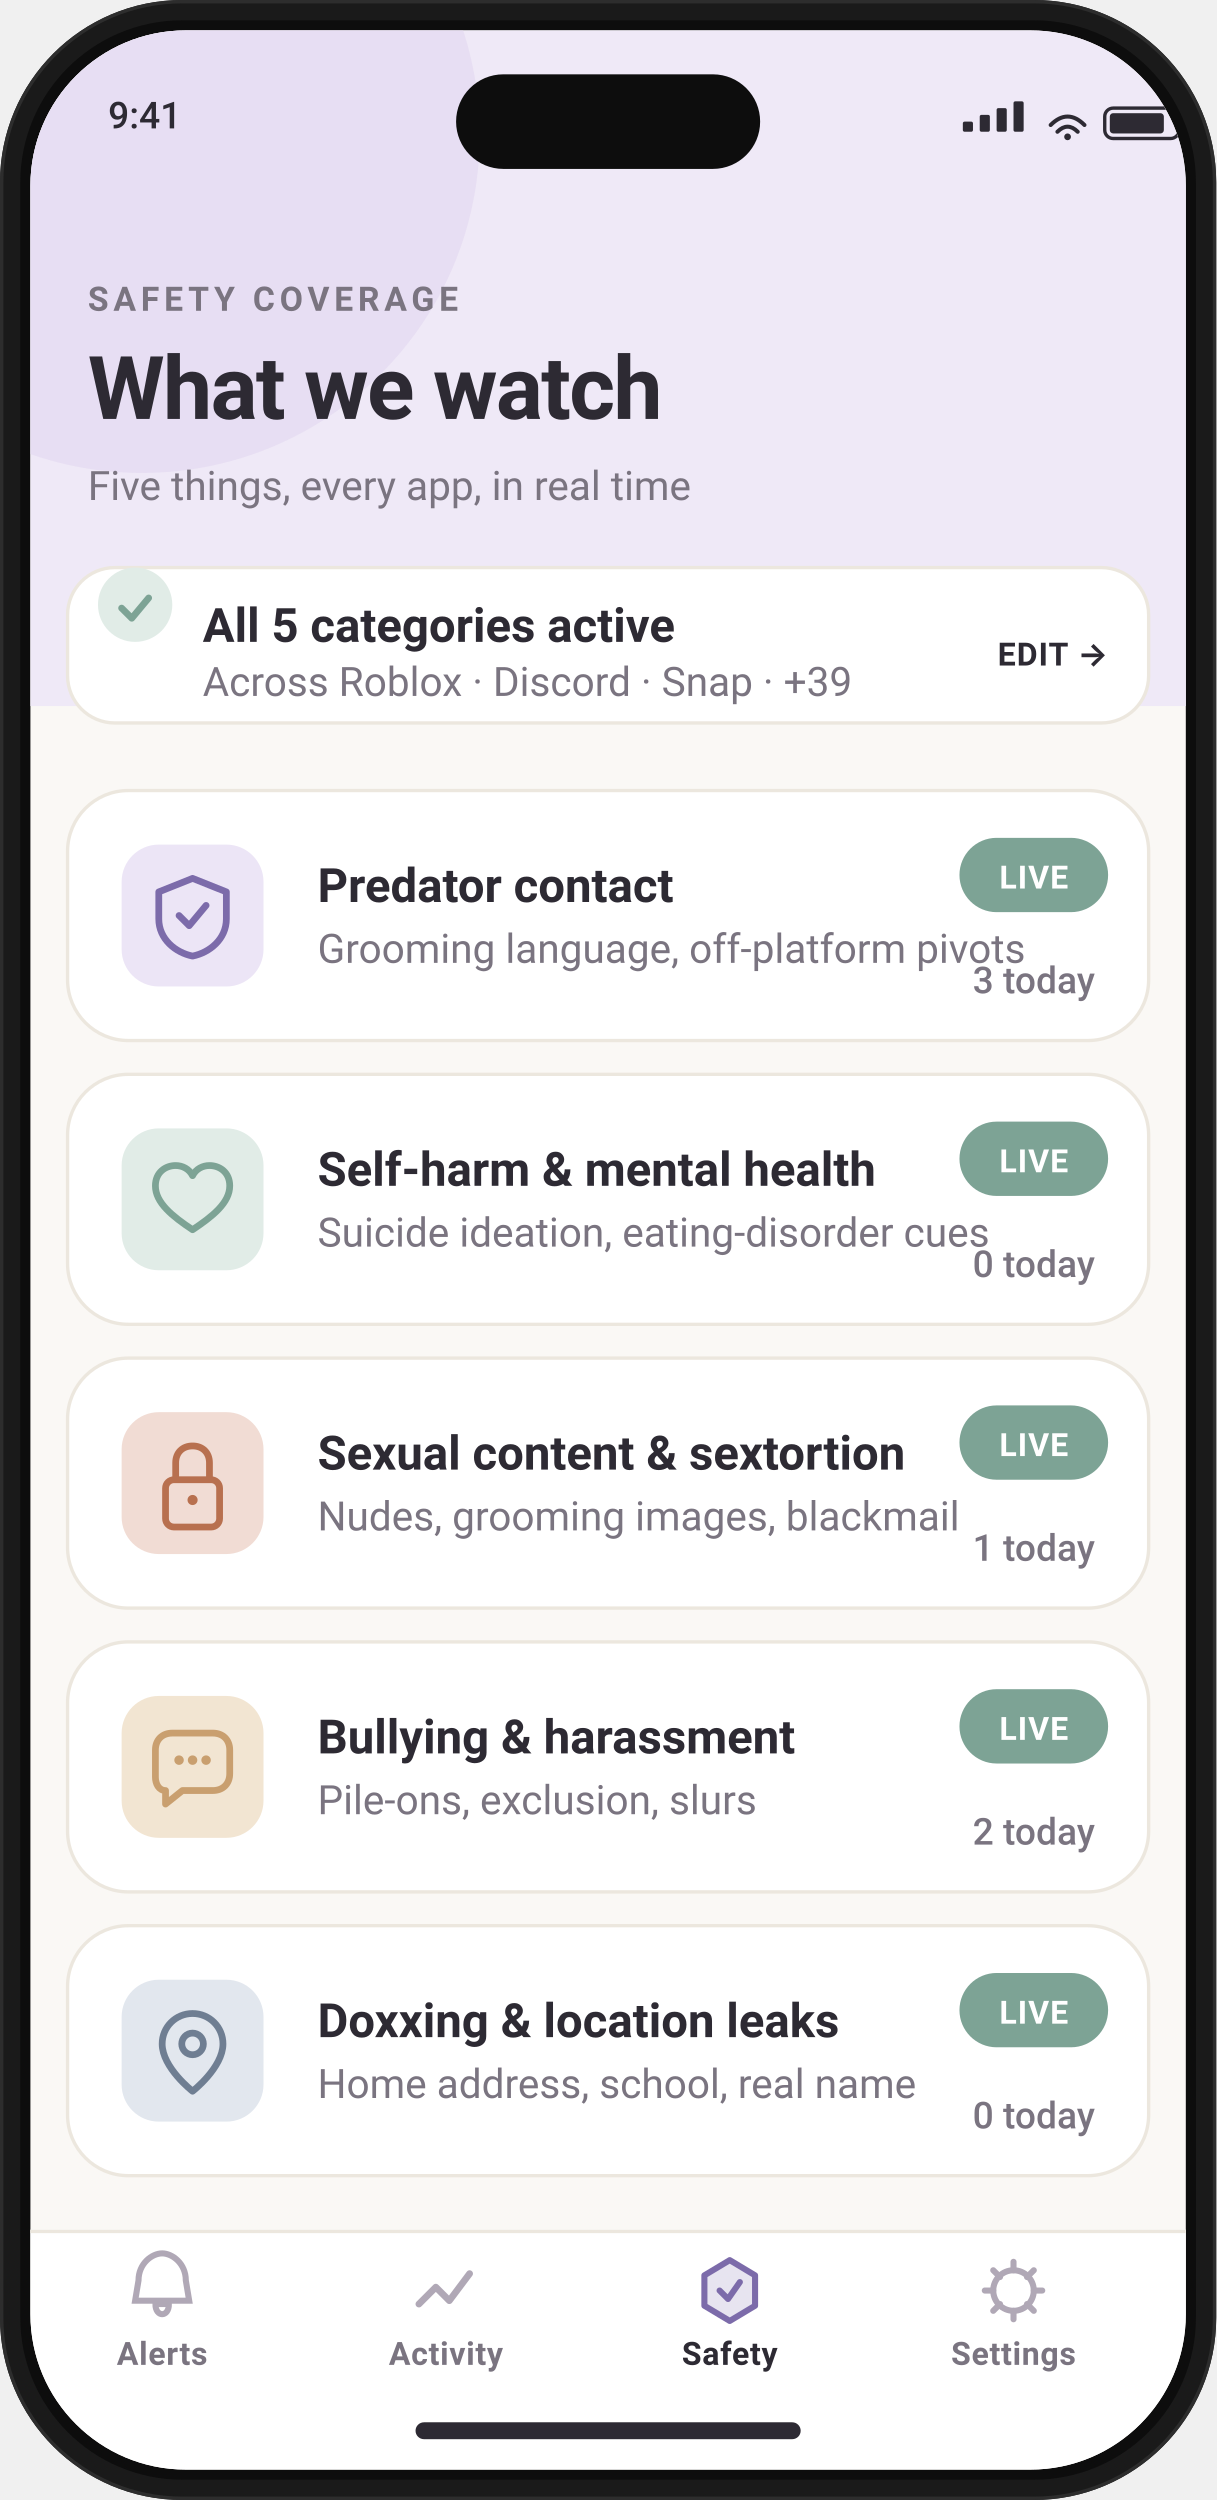
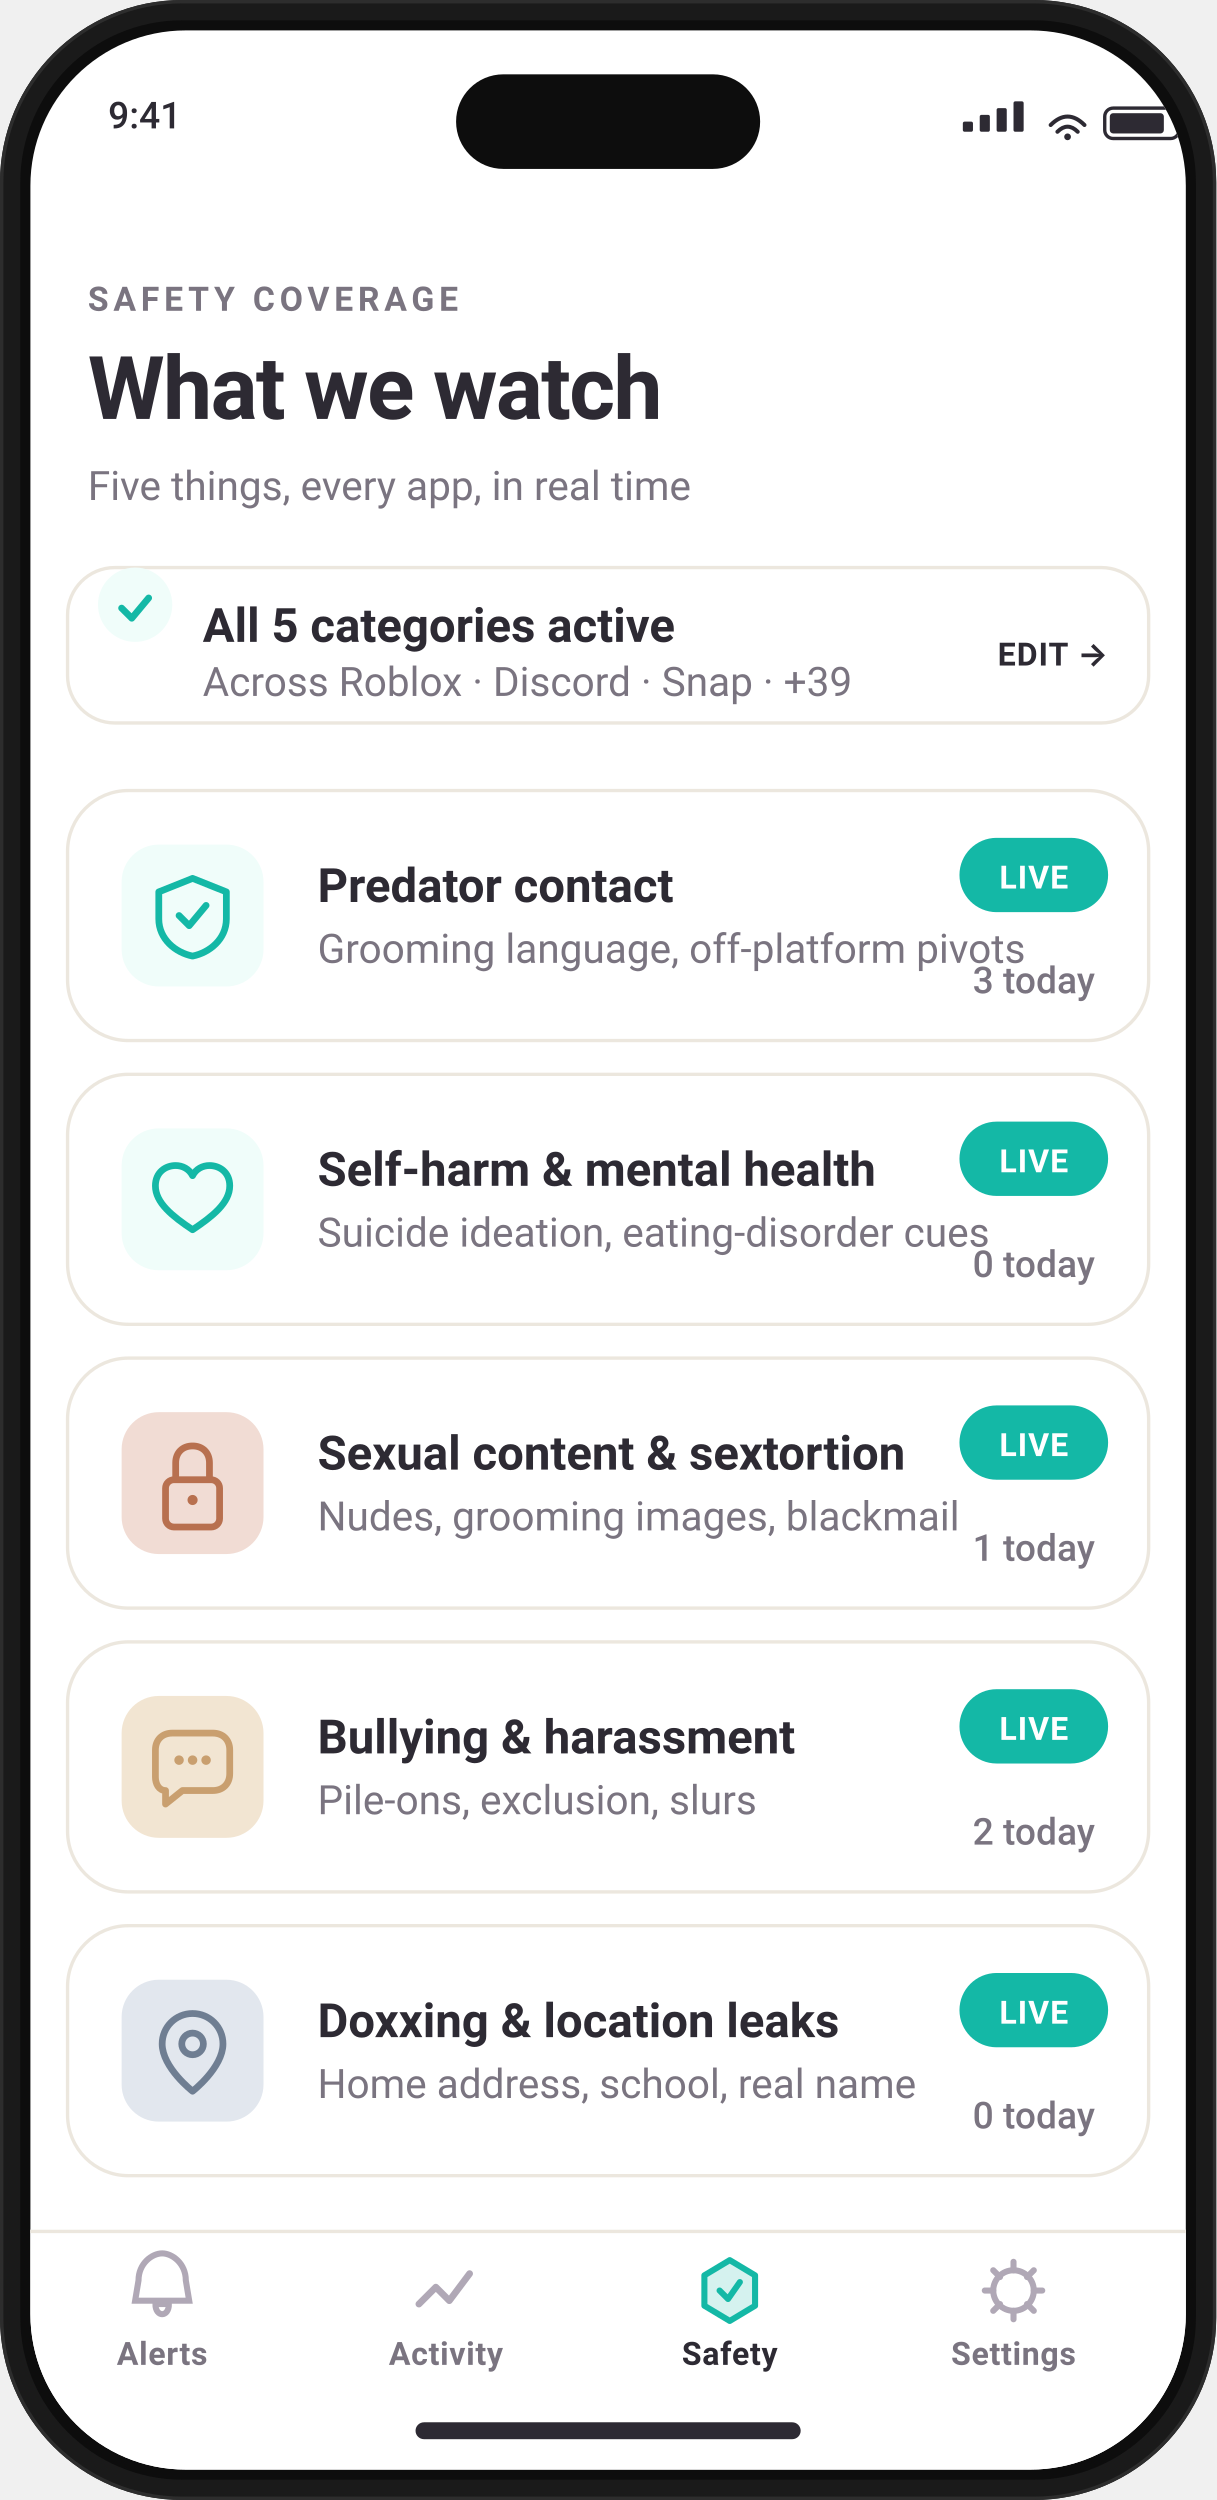
<svg xmlns="http://www.w3.org/2000/svg" viewBox="0 0 360 740" width="360" height="740">
  <style>
    text { font-family: -apple-system, BlinkMacSystemFont, "Segoe UI", Roboto, system-ui, sans-serif; fill: #2D2A33; }
    .muted { fill: #7A7480; }
    .invert { fill: #FFFFFF; }
    .h1 { font-size: 26px; font-weight: 700; letter-spacing: -0.5px; }
    .h2 { font-size: 15px; font-weight: 600; }
    .h3 { font-size: 14px; font-weight: 600; }
    .eyebrow { font-size: 10px; font-weight: 700; letter-spacing: 1.4px; }
    .body { font-size: 12px; font-weight: 400; }
    .small { font-size: 11px; font-weight: 500; }
    .pill { font-size: 9.5px; font-weight: 700; letter-spacing: 0.3px; }
    .tab { font-size: 9.5px; font-weight: 600; letter-spacing: 0.2px; }
    .num { font-size: 17px; font-weight: 700; }
  </style>
  <defs>
    <clipPath id="screen">
      <rect x="9" y="9" width="342" height="722" rx="46" />
    </clipPath>
  </defs>
  <rect width="360" height="740" rx="54" fill="#1a1a1a" />
  <rect x="0.5" y="0.5" width="359" height="739" rx="53.5" fill="none" stroke="#2d2d2d" />
  <rect x="6" y="6" width="348" height="728" rx="48" fill="#0d0d0d" />
  <g clip-path="url(#screen)">
-     <rect x="9" y="9" width="342" height="722" fill="#FAF8F5" />
-     <rect x="9" y="9" width="342" height="200" fill="#EFE9F7" />
-     <circle cx="42" cy="40" r="100" fill="#E4DAF1" opacity="0.7" />
+     <rect x="9" y="9" width="342" height="722" fill="#FFFFFF" />
    <text x="32" y="38" class="small">9:41</text>
    <g transform="translate(285, 30)">
      <rect x="0" y="6" width="3" height="3" rx="0.5" fill="#2D2A33" />
      <rect x="5" y="4" width="3" height="5" rx="0.5" fill="#2D2A33" />
      <rect x="10" y="2" width="3" height="7" rx="0.5" fill="#2D2A33" />
      <rect x="15" y="0" width="3" height="9" rx="0.5" fill="#2D2A33" />
      <path d="M26,7 Q31,2 36,7 M28,9 Q31,6 34,9" fill="none" stroke="#2D2A33" stroke-width="1.2" stroke-linecap="round" />
      <circle cx="31" cy="10.5" r="1" fill="#2D2A33" />
      <rect x="42" y="2" width="22" height="9" rx="2.5" fill="none" stroke="#2D2A33" stroke-width="1" />
      <rect x="64.5" y="4.5" width="1.5" height="4" rx="0.5" fill="#2D2A33" />
      <rect x="43.5" y="3.5" width="16" height="6" rx="1" fill="#2D2A33" />
    </g>
    <rect x="135" y="22" width="90" height="28" rx="14" fill="#0d0d0d" />
    <text x="26" y="92" class="eyebrow muted">SAFETY COVERAGE</text>
    <text x="26" y="124" class="h1">What we watch</text>
    <text x="26" y="148" class="body muted">Five things, every app, in real time</text>
    <g transform="translate(20, 168)">
      <rect width="320" height="46" rx="14" fill="#FFFFFF" stroke="#ECE7DE" />
      <g transform="translate(20, 11)">
-         <circle r="11" fill="#E1ECE7" />
-         <path d="M-4,1 L-1,4 L4,-2" fill="none" stroke="#7DA395" stroke-width="2" stroke-linecap="round" stroke-linejoin="round" />
+         <circle r="11" fill="#F0FDFA" />
+         <path d="M-4,1 L-1,4 L4,-2" fill="none" stroke="#14B8A6" stroke-width="2" stroke-linecap="round" stroke-linejoin="round" />
      </g>
      <text x="40" y="22" class="h3">All 5 categories active</text>
      <text x="40" y="38" class="body muted">Across Roblox · Discord · Snap · +39</text>
-       <text x="308" y="29" class="pill" fill="#7C6BAA" text-anchor="end">EDIT →</text>
+       <text x="308" y="29" class="pill" fill="#14B8A6" text-anchor="end">EDIT →</text>
    </g>
    <g transform="translate(20, 234)">
      <rect width="320" height="74" rx="18" fill="#FFFFFF" stroke="#ECE7DE" />
      <g transform="translate(16, 16)">
-         <rect width="42" height="42" rx="11" fill="#ECE5F6" />
-         <path d="M21,10 L11,14 L11,22 C11,28 16,32 21,33 C26,32 31,28 31,22 L31,14 Z" fill="none" stroke="#7C6BAA" stroke-width="2" stroke-linejoin="round" />
-         <path d="M17,21 L20,24 L25,18" fill="none" stroke="#7C6BAA" stroke-width="2" stroke-linecap="round" stroke-linejoin="round" />
+         <rect width="42" height="42" rx="11" fill="#F0FDFA" />
+         <path d="M21,10 L11,14 L11,22 C11,28 16,32 21,33 C26,32 31,28 31,22 L31,14 Z" fill="none" stroke="#14B8A6" stroke-width="2" stroke-linejoin="round" />
+         <path d="M17,21 L20,24 L25,18" fill="none" stroke="#14B8A6" stroke-width="2" stroke-linecap="round" stroke-linejoin="round" />
      </g>
      <text x="74" y="33" class="h3">Predator contact</text>
      <text x="74" y="51" class="body muted">Grooming language, off-platform pivots</text>
      <g transform="translate(286, 25)">
-         <rect x="-22" y="-11" width="44" height="22" rx="11" fill="#7DA395" />
+         <rect x="-22" y="-11" width="44" height="22" rx="11" fill="#14B8A6" />
        <text x="0" y="4" class="pill invert" text-anchor="middle">LIVE</text>
      </g>
      <text x="286" y="60" class="small muted" text-anchor="middle">3 today</text>
    </g>
    <g transform="translate(20, 318)">
      <rect width="320" height="74" rx="18" fill="#FFFFFF" stroke="#ECE7DE" />
      <g transform="translate(16, 16)">
-         <rect width="42" height="42" rx="11" fill="#E1ECE7" />
-         <path d="M21,30 C15,26 10,22 10,17 C10,13 13,11 16,11 C18,11 20,12 21,14 C22,12 24,11 26,11 C29,11 32,13 32,17 C32,22 27,26 21,30 Z" fill="none" stroke="#7DA395" stroke-width="2" stroke-linejoin="round" />
+         <rect width="42" height="42" rx="11" fill="#F0FDFA" />
+         <path d="M21,30 C15,26 10,22 10,17 C10,13 13,11 16,11 C18,11 20,12 21,14 C22,12 24,11 26,11 C29,11 32,13 32,17 C32,22 27,26 21,30 Z" fill="none" stroke="#14B8A6" stroke-width="2" stroke-linejoin="round" />
      </g>
      <text x="74" y="33" class="h3">Self-harm &amp; mental health</text>
      <text x="74" y="51" class="body muted">Suicide ideation, eating-disorder cues</text>
      <g transform="translate(286, 25)">
-         <rect x="-22" y="-11" width="44" height="22" rx="11" fill="#7DA395" />
+         <rect x="-22" y="-11" width="44" height="22" rx="11" fill="#14B8A6" />
        <text x="0" y="4" class="pill invert" text-anchor="middle">LIVE</text>
      </g>
      <text x="286" y="60" class="small muted" text-anchor="middle">0 today</text>
    </g>
    <g transform="translate(20, 402)">
      <rect width="320" height="74" rx="18" fill="#FFFFFF" stroke="#ECE7DE" />
      <g transform="translate(16, 16)">
        <rect width="42" height="42" rx="11" fill="#F1DCD4" />
        <rect x="13" y="20" width="16" height="14" rx="2.5" fill="none" stroke="#B8704F" stroke-width="2" />
        <path d="M16,20 L16,15 C16,12 18,10 21,10 C24,10 26,12 26,15 L26,20" fill="none" stroke="#B8704F" stroke-width="2" />
        <circle cx="21" cy="26" r="1.5" fill="#B8704F" />
      </g>
      <text x="74" y="33" class="h3">Sexual content &amp; sextortion</text>
      <text x="74" y="51" class="body muted">Nudes, grooming images, blackmail</text>
      <g transform="translate(286, 25)">
-         <rect x="-22" y="-11" width="44" height="22" rx="11" fill="#7DA395" />
+         <rect x="-22" y="-11" width="44" height="22" rx="11" fill="#14B8A6" />
        <text x="0" y="4" class="pill invert" text-anchor="middle">LIVE</text>
      </g>
      <text x="286" y="60" class="small muted" text-anchor="middle">1 today</text>
    </g>
    <g transform="translate(20, 486)">
      <rect width="320" height="74" rx="18" fill="#FFFFFF" stroke="#ECE7DE" />
      <g transform="translate(16, 16)">
        <rect width="42" height="42" rx="11" fill="#F2E5D2" />
        <path d="M10,16 C10,13 12,11 15,11 L27,11 C30,11 32,13 32,16 L32,23 C32,26 30,28 27,28 L18,28 L13,32 L13,28 C11,28 10,26 10,24 Z" fill="none" stroke="#C99F6F" stroke-width="2" stroke-linejoin="round" />
        <circle cx="17" cy="19" r="1.4" fill="#C99F6F" />
        <circle cx="21" cy="19" r="1.4" fill="#C99F6F" />
        <circle cx="25" cy="19" r="1.4" fill="#C99F6F" />
      </g>
      <text x="74" y="33" class="h3">Bullying &amp; harassment</text>
      <text x="74" y="51" class="body muted">Pile-ons, exclusion, slurs</text>
      <g transform="translate(286, 25)">
-         <rect x="-22" y="-11" width="44" height="22" rx="11" fill="#7DA395" />
+         <rect x="-22" y="-11" width="44" height="22" rx="11" fill="#14B8A6" />
        <text x="0" y="4" class="pill invert" text-anchor="middle">LIVE</text>
      </g>
      <text x="286" y="60" class="small muted" text-anchor="middle">2 today</text>
    </g>
    <g transform="translate(20, 570)">
      <rect width="320" height="74" rx="18" fill="#FFFFFF" stroke="#ECE7DE" />
      <g transform="translate(16, 16)">
        <rect width="42" height="42" rx="11" fill="#E2E7EE" />
        <path d="M21,10 C16,10 12,14 12,19 C12,26 21,33 21,33 C21,33 30,26 30,19 C30,14 26,10 21,10 Z" fill="none" stroke="#6F7E92" stroke-width="2" stroke-linejoin="round" />
        <circle cx="21" cy="19" r="3.2" fill="none" stroke="#6F7E92" stroke-width="2" />
      </g>
      <text x="74" y="33" class="h3">Doxxing &amp; location leaks</text>
      <text x="74" y="51" class="body muted">Home address, school, real name</text>
      <g transform="translate(286, 25)">
-         <rect x="-22" y="-11" width="44" height="22" rx="11" fill="#7DA395" />
+         <rect x="-22" y="-11" width="44" height="22" rx="11" fill="#14B8A6" />
        <text x="0" y="4" class="pill invert" text-anchor="middle">LIVE</text>
      </g>
      <text x="286" y="60" class="small muted" text-anchor="middle">0 today</text>
    </g>
    <rect x="9" y="660" width="342" height="71" fill="#FFFFFF" />
    <rect x="9" y="660" width="342" height="1" fill="#ECE7DE" />
    <g transform="translate(48, 678)">
      <path d="M-7,-3 C-7,-8 -3,-11 0,-11 C3,-11 7,-8 7,-3 L8,3 L-8,3 Z" fill="none" stroke="#B0A8B6" stroke-width="1.8" />
      <path d="M-2,4 C-2,6 -1,7 0,7 C1,7 2,6 2,4 Z" fill="none" stroke="#B0A8B6" stroke-width="1.8" />
      <text y="22" class="tab muted" text-anchor="middle">Alerts</text>
    </g>
    <g transform="translate(132, 678)">
      <path d="M-8,4 L-3,-1 L1,3 L7,-5" fill="none" stroke="#B0A8B6" stroke-width="2" stroke-linecap="round" stroke-linejoin="round" />
      <text y="22" class="tab muted" text-anchor="middle">Activity</text>
    </g>
    <g transform="translate(216, 678)">
-       <path d="M0,-9 L7.5,-4.5 L7.5,4.5 L0,9 L-7.5,4.5 L-7.5,-4.5 Z" fill="#7C6BAA" opacity="0.18" />
-       <path d="M0,-9 L7.5,-4.5 L7.5,4.5 L0,9 L-7.5,4.5 L-7.5,-4.5 Z" fill="none" stroke="#7C6BAA" stroke-width="1.8" stroke-linejoin="round" />
-       <path d="M-3,0 L-0.5,2.5 L3,-2.5" fill="none" stroke="#7C6BAA" stroke-width="1.8" stroke-linecap="round" stroke-linejoin="round" />
-       <text y="22" class="tab" fill="#7C6BAA" text-anchor="middle">Safety</text>
+       <path d="M0,-9 L7.5,-4.5 L7.5,4.5 L0,9 L-7.5,4.5 L-7.5,-4.5 Z" fill="#14B8A6" opacity="0.18" />
+       <path d="M0,-9 L7.5,-4.5 L7.5,4.5 L0,9 L-7.5,4.5 L-7.5,-4.5 Z" fill="none" stroke="#14B8A6" stroke-width="1.8" stroke-linejoin="round" />
+       <path d="M-3,0 L-0.5,2.5 L3,-2.5" fill="none" stroke="#14B8A6" stroke-width="1.8" stroke-linecap="round" stroke-linejoin="round" />
+       <text y="22" class="tab" fill="#14B8A6" text-anchor="middle">Safety</text>
    </g>
    <g transform="translate(300, 678)">
      <circle r="6" fill="none" stroke="#B0A8B6" stroke-width="1.8" />
      <path d="M0,-8.5 L0,-6 M0,6 L0,8.5 M-8.5,0 L-6,0 M6,0 L8.5,0 M-6,-6 L-4,-4 M4,4 L6,6 M-6,6 L-4,4 M4,-4 L6,-6" stroke="#B0A8B6" stroke-width="1.8" stroke-linecap="round" />
      <text y="22" class="tab muted" text-anchor="middle">Settings</text>
    </g>
    <rect x="123" y="717" width="114" height="5" rx="2.5" fill="#2D2A33" />
  </g>
</svg>
